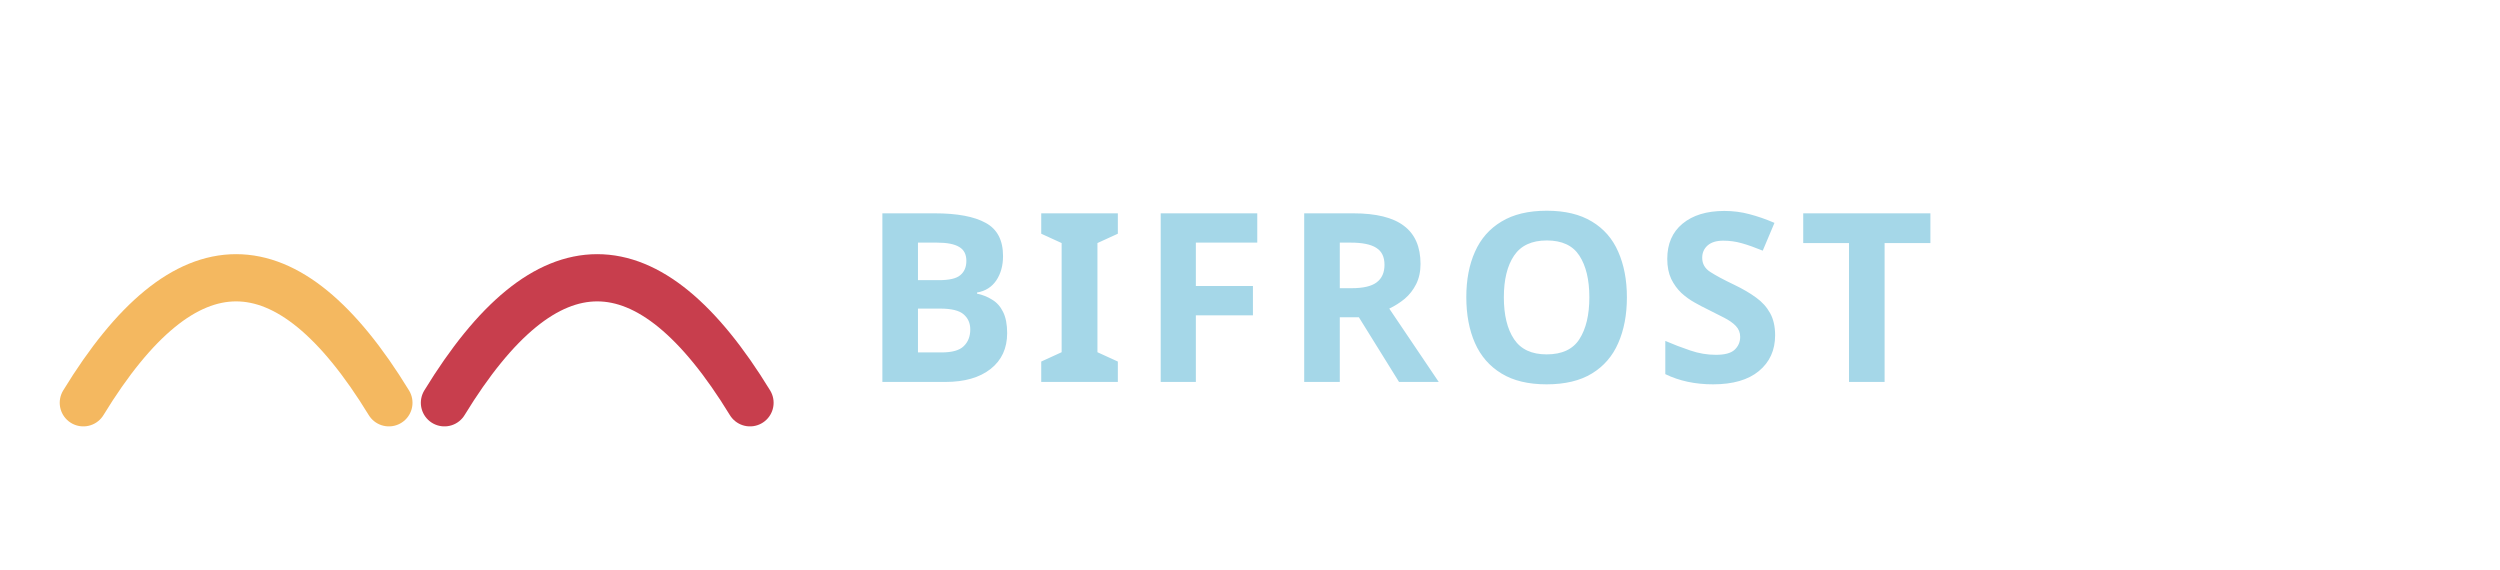
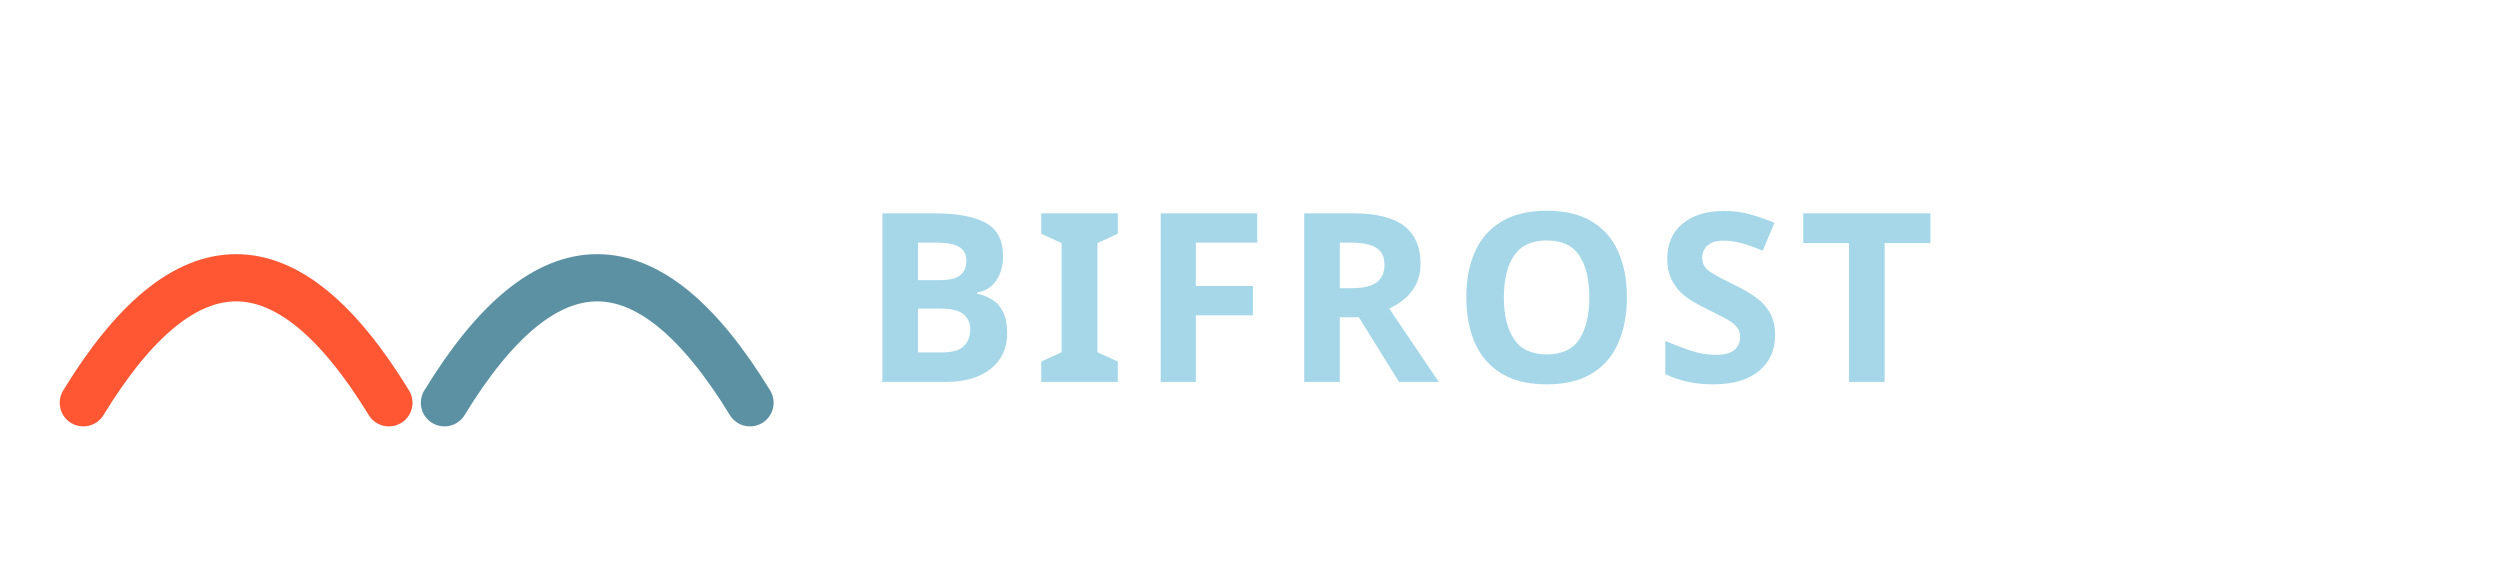
<svg xmlns="http://www.w3.org/2000/svg" width="180" height="41" viewBox="0 0 180 41" role="img" aria-label="Bifrost">
-   <path d="M6 29 Q17 11 28 29" fill="none" stroke="#f4b860" stroke-width="3.4" stroke-linecap="round" />
-   <path d="M32 29 Q43 11 54 29" fill="none" stroke="#c83e4d" stroke-width="3.4" stroke-linecap="round" />
+   <path d="M6 29 Q17 11 28 29" fill="none" stroke="#ff5733" stroke-width="3.4" stroke-linecap="round" />
+   <path d="M32 29 Q43 11 54 29" fill="none" stroke="#5b91a3" stroke-width="3.4" stroke-linecap="round" />
  <text x="62" y="27.5" font-family="Space Grotesk, system-ui, sans-serif" font-size="17" font-weight="600" letter-spacing="1" fill="#a5d7e8">BIFROST</text>
</svg>
